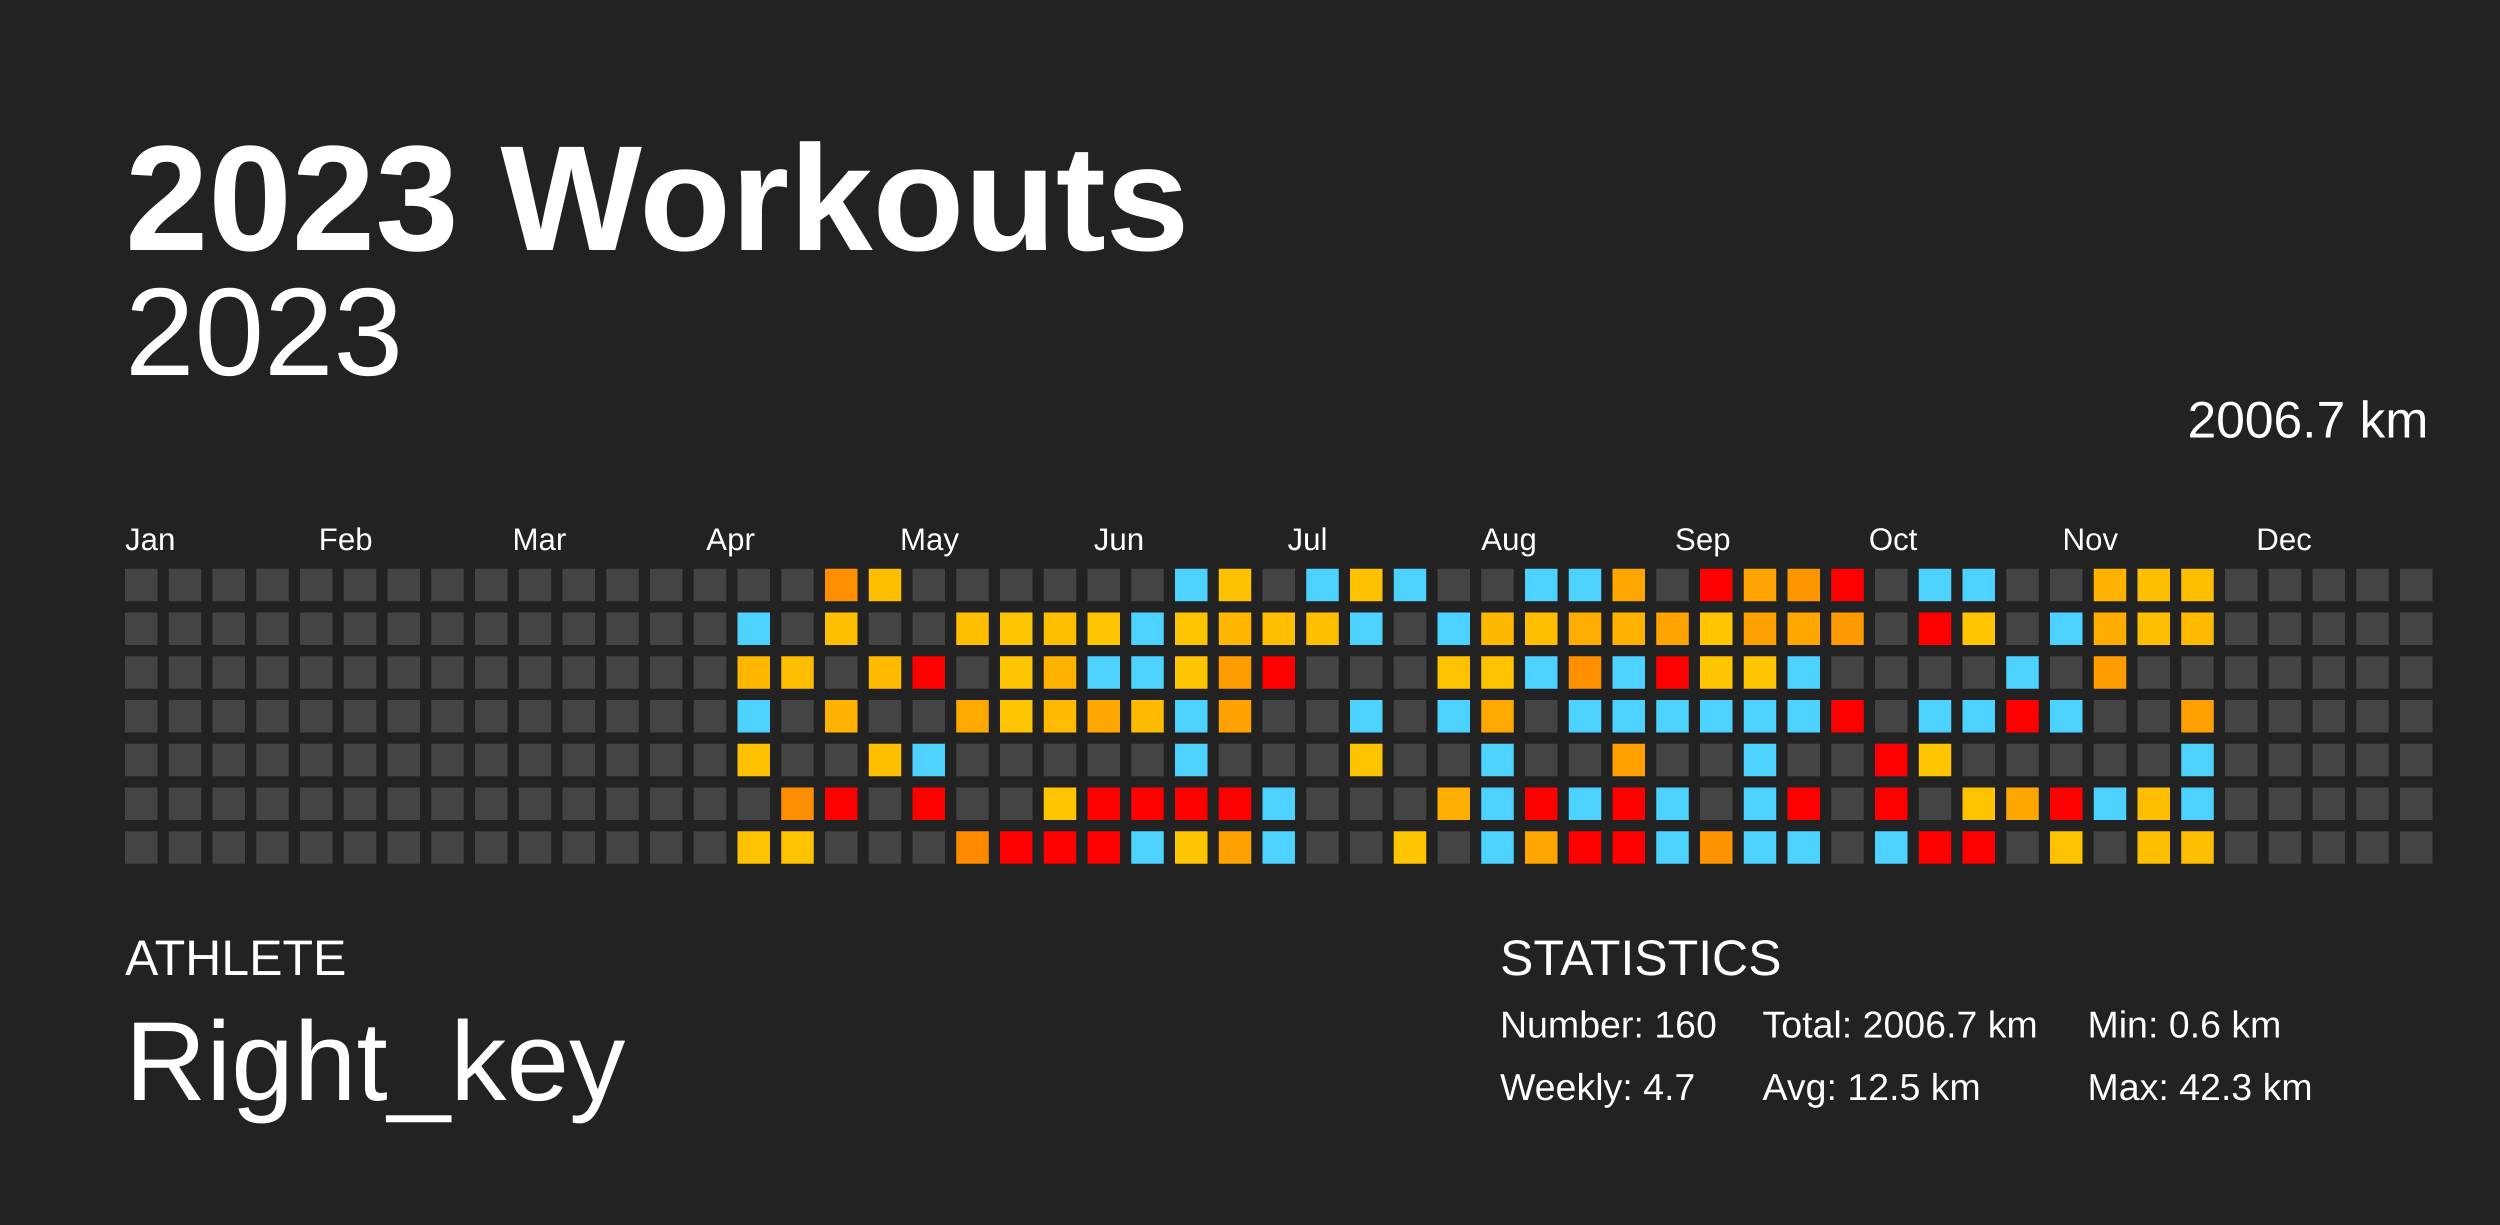
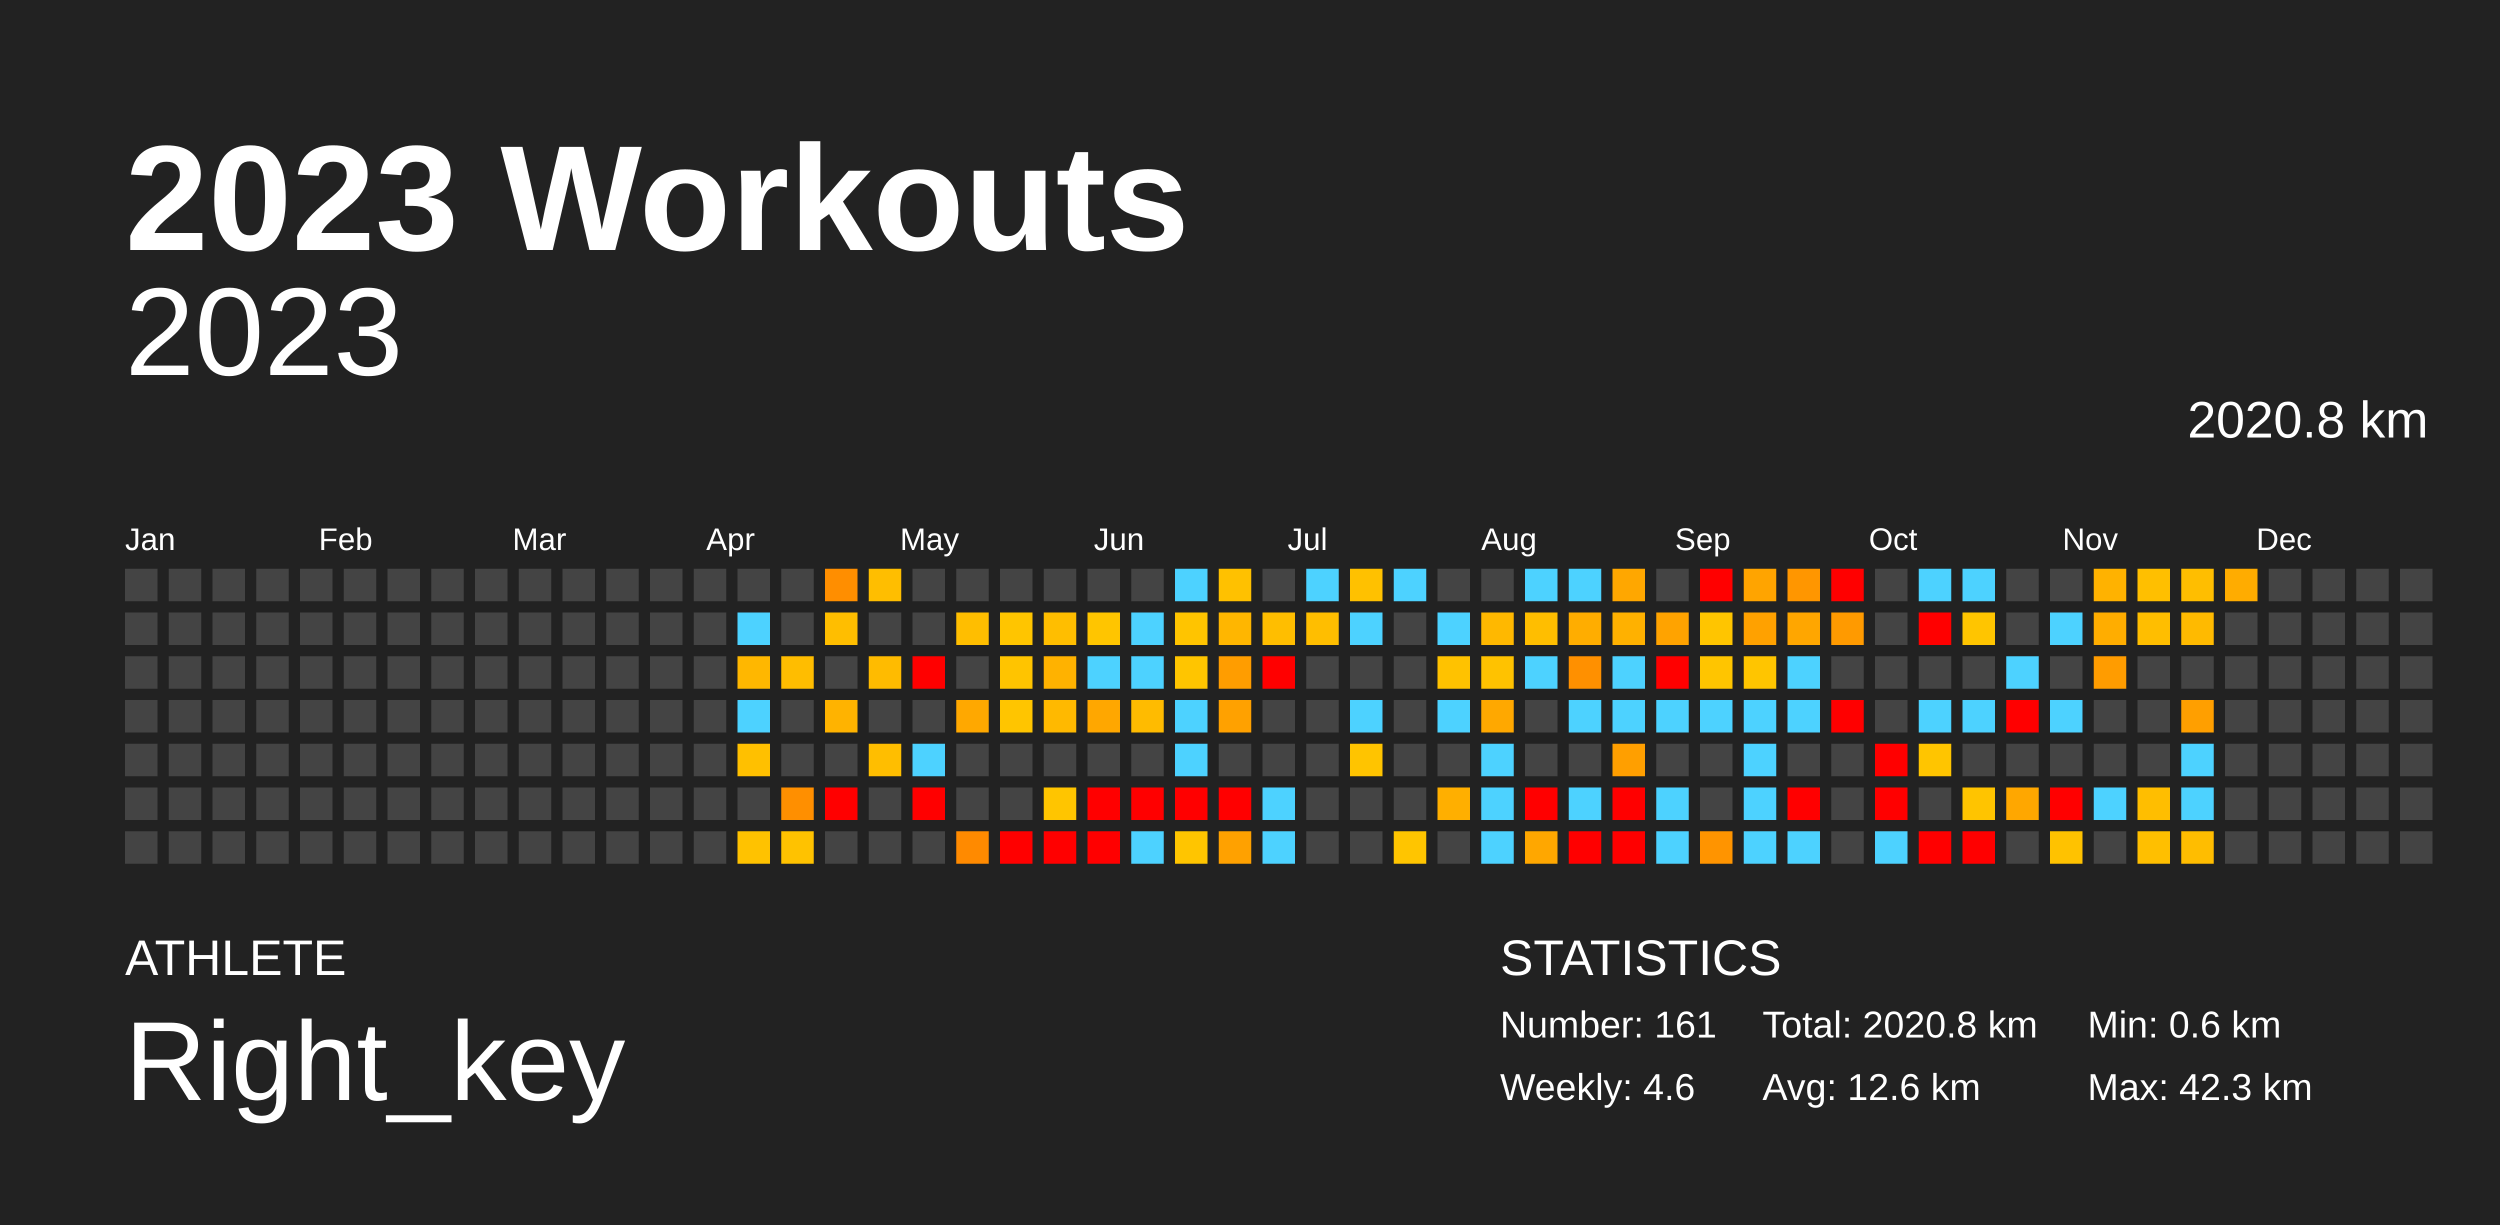
<svg xmlns="http://www.w3.org/2000/svg" baseProfile="full" height="98mm" version="1.1" viewBox="0,0,200,98" width="200mm">
  <defs />
  <rect fill="#222222" height="98" width="200" x="0" y="0" />
  <text fill="#FFFFFF" style="font-size:12px; font-family:Arial; font-weight:bold;" x="10" y="20">2023 Workouts</text>
  <text fill="#FFFFFF" style="font-size:4px; font-family:Arial" x="10" y="78">ATHLETE</text>
  <text fill="#FFFFFF" style="font-size:9px; font-family:Arial" x="10" y="88">Right_key</text>
  <text fill="#FFFFFF" style="font-size:4px; font-family:Arial" x="120" y="78">STATISTICS</text>
-   <text fill="#FFFFFF" style="font-size:3px; font-family:Arial" x="120" y="83">Number: 160</text>
-   <text fill="#FFFFFF" style="font-size:3px; font-family:Arial" x="120" y="88">Weekly: 4.7</text>
-   <text fill="#FFFFFF" style="font-size:3px; font-family:Arial" x="141" y="83">Total: 2006.7 km</text>
-   <text fill="#FFFFFF" style="font-size:3px; font-family:Arial" x="141" y="88">Avg: 12.5 km</text>
+   <text fill="#FFFFFF" style="font-size:3px; font-family:Arial" x="120" y="83">Number: 161</text>
+   <text fill="#FFFFFF" style="font-size:3px; font-family:Arial" x="120" y="88">Weekly: 4.6</text>
+   <text fill="#FFFFFF" style="font-size:3px; font-family:Arial" x="141" y="83">Total: 2020.8 km</text>
+   <text fill="#FFFFFF" style="font-size:3px; font-family:Arial" x="141" y="88">Avg: 12.6 km</text>
  <text fill="#FFFFFF" style="font-size:3px; font-family:Arial" x="167" y="83">Min: 0.6 km</text>
  <text fill="#FFFFFF" style="font-size:3px; font-family:Arial" x="167" y="88">Max: 42.3 km</text>
  <text alignment-baseline="hanging" fill="#FFFFFF" style="font-size:10.0px; font-family:Arial;" x="10" y="30">2023</text>
-   <text alignment-baseline="hanging" fill="#FFFFFF" style="font-size:4.125px; font-family:Arial;" x="175" y="35">2006.7 km</text>
+   <text alignment-baseline="hanging" fill="#FFFFFF" style="font-size:4.125px; font-family:Arial;" x="175" y="35">2020.8 km</text>
  <text fill="#FFFFFF" style="font-size:2.5px; font-family:Arial" x="10.0" y="44">Jan</text>
  <text fill="#FFFFFF" style="font-size:2.5px; font-family:Arial" x="25.5" y="44">Feb</text>
  <text fill="#FFFFFF" style="font-size:2.5px; font-family:Arial" x="41.0" y="44">Mar</text>
  <text fill="#FFFFFF" style="font-size:2.5px; font-family:Arial" x="56.5" y="44">Apr</text>
  <text fill="#FFFFFF" style="font-size:2.5px; font-family:Arial" x="72.0" y="44">May</text>
  <text fill="#FFFFFF" style="font-size:2.5px; font-family:Arial" x="87.5" y="44">Jun</text>
  <text fill="#FFFFFF" style="font-size:2.5px; font-family:Arial" x="103.0" y="44">Jul</text>
  <text fill="#FFFFFF" style="font-size:2.5px; font-family:Arial" x="118.5" y="44">Aug</text>
  <text fill="#FFFFFF" style="font-size:2.5px; font-family:Arial" x="134.0" y="44">Sep</text>
  <text fill="#FFFFFF" style="font-size:2.5px; font-family:Arial" x="149.5" y="44">Oct</text>
  <text fill="#FFFFFF" style="font-size:2.5px; font-family:Arial" x="165.0" y="44">Nov</text>
  <text fill="#FFFFFF" style="font-size:2.5px; font-family:Arial" x="180.5" y="44">Dec</text>
  <rect fill="#444444" height="2.6" width="2.6" x="10.0" y="45.5" />
  <rect fill="#444444" height="2.6" width="2.6" x="10.0" y="49.0" />
  <rect fill="#444444" height="2.6" width="2.6" x="10.0" y="52.5" />
  <rect fill="#444444" height="2.6" width="2.6" x="10.0" y="56.0" />
  <rect fill="#444444" height="2.6" width="2.6" x="10.0" y="59.5" />
  <rect fill="#444444" height="2.6" width="2.6" x="10.0" y="63.0" />
  <rect fill="#444444" height="2.6" width="2.6" x="10.0" y="66.5" />
  <rect fill="#444444" height="2.6" width="2.6" x="13.5" y="45.5" />
  <rect fill="#444444" height="2.6" width="2.6" x="13.5" y="49.0" />
  <rect fill="#444444" height="2.6" width="2.6" x="13.5" y="52.5" />
  <rect fill="#444444" height="2.6" width="2.6" x="13.5" y="56.0" />
  <rect fill="#444444" height="2.6" width="2.6" x="13.5" y="59.5" />
  <rect fill="#444444" height="2.6" width="2.6" x="13.5" y="63.0" />
  <rect fill="#444444" height="2.6" width="2.6" x="13.5" y="66.5" />
  <rect fill="#444444" height="2.6" width="2.6" x="17.0" y="45.5" />
  <rect fill="#444444" height="2.6" width="2.6" x="17.0" y="49.0" />
  <rect fill="#444444" height="2.6" width="2.6" x="17.0" y="52.5" />
  <rect fill="#444444" height="2.6" width="2.6" x="17.0" y="56.0" />
  <rect fill="#444444" height="2.6" width="2.6" x="17.0" y="59.5" />
  <rect fill="#444444" height="2.6" width="2.6" x="17.0" y="63.0" />
  <rect fill="#444444" height="2.6" width="2.6" x="17.0" y="66.5" />
  <rect fill="#444444" height="2.6" width="2.6" x="20.5" y="45.5" />
  <rect fill="#444444" height="2.6" width="2.6" x="20.5" y="49.0" />
  <rect fill="#444444" height="2.6" width="2.6" x="20.5" y="52.5" />
  <rect fill="#444444" height="2.6" width="2.6" x="20.5" y="56.0" />
  <rect fill="#444444" height="2.6" width="2.6" x="20.5" y="59.5" />
  <rect fill="#444444" height="2.6" width="2.6" x="20.5" y="63.0" />
  <rect fill="#444444" height="2.6" width="2.6" x="20.5" y="66.5" />
  <rect fill="#444444" height="2.6" width="2.6" x="24.0" y="45.5" />
  <rect fill="#444444" height="2.6" width="2.6" x="24.0" y="49.0" />
  <rect fill="#444444" height="2.6" width="2.6" x="24.0" y="52.5" />
  <rect fill="#444444" height="2.6" width="2.6" x="24.0" y="56.0" />
  <rect fill="#444444" height="2.6" width="2.6" x="24.0" y="59.5" />
  <rect fill="#444444" height="2.6" width="2.6" x="24.0" y="63.0" />
  <rect fill="#444444" height="2.6" width="2.6" x="24.0" y="66.5" />
  <rect fill="#444444" height="2.6" width="2.6" x="27.5" y="45.5" />
  <rect fill="#444444" height="2.6" width="2.6" x="27.5" y="49.0" />
  <rect fill="#444444" height="2.6" width="2.6" x="27.5" y="52.5" />
  <rect fill="#444444" height="2.6" width="2.6" x="27.5" y="56.0" />
  <rect fill="#444444" height="2.6" width="2.6" x="27.5" y="59.5" />
  <rect fill="#444444" height="2.6" width="2.6" x="27.5" y="63.0" />
  <rect fill="#444444" height="2.6" width="2.6" x="27.5" y="66.5" />
  <rect fill="#444444" height="2.6" width="2.6" x="31.0" y="45.5" />
  <rect fill="#444444" height="2.6" width="2.6" x="31.0" y="49.0" />
  <rect fill="#444444" height="2.6" width="2.6" x="31.0" y="52.5" />
  <rect fill="#444444" height="2.6" width="2.6" x="31.0" y="56.0" />
  <rect fill="#444444" height="2.6" width="2.6" x="31.0" y="59.5" />
  <rect fill="#444444" height="2.6" width="2.6" x="31.0" y="63.0" />
  <rect fill="#444444" height="2.6" width="2.6" x="31.0" y="66.5" />
  <rect fill="#444444" height="2.6" width="2.6" x="34.5" y="45.5" />
  <rect fill="#444444" height="2.6" width="2.6" x="34.5" y="49.0" />
  <rect fill="#444444" height="2.6" width="2.6" x="34.5" y="52.5" />
  <rect fill="#444444" height="2.6" width="2.6" x="34.5" y="56.0" />
  <rect fill="#444444" height="2.6" width="2.6" x="34.5" y="59.5" />
  <rect fill="#444444" height="2.6" width="2.6" x="34.5" y="63.0" />
  <rect fill="#444444" height="2.6" width="2.6" x="34.5" y="66.5" />
  <rect fill="#444444" height="2.6" width="2.6" x="38.0" y="45.5" />
  <rect fill="#444444" height="2.6" width="2.6" x="38.0" y="49.0" />
  <rect fill="#444444" height="2.6" width="2.6" x="38.0" y="52.5" />
  <rect fill="#444444" height="2.6" width="2.6" x="38.0" y="56.0" />
  <rect fill="#444444" height="2.6" width="2.6" x="38.0" y="59.5" />
  <rect fill="#444444" height="2.6" width="2.6" x="38.0" y="63.0" />
  <rect fill="#444444" height="2.6" width="2.6" x="38.0" y="66.5" />
  <rect fill="#444444" height="2.6" width="2.6" x="41.5" y="45.5" />
  <rect fill="#444444" height="2.6" width="2.6" x="41.5" y="49.0" />
  <rect fill="#444444" height="2.6" width="2.6" x="41.5" y="52.5" />
  <rect fill="#444444" height="2.6" width="2.6" x="41.5" y="56.0" />
  <rect fill="#444444" height="2.6" width="2.6" x="41.5" y="59.5" />
  <rect fill="#444444" height="2.6" width="2.6" x="41.5" y="63.0" />
  <rect fill="#444444" height="2.6" width="2.6" x="41.5" y="66.5" />
  <rect fill="#444444" height="2.6" width="2.6" x="45.0" y="45.5" />
  <rect fill="#444444" height="2.6" width="2.6" x="45.0" y="49.0" />
  <rect fill="#444444" height="2.6" width="2.6" x="45.0" y="52.5" />
  <rect fill="#444444" height="2.6" width="2.6" x="45.0" y="56.0" />
  <rect fill="#444444" height="2.6" width="2.6" x="45.0" y="59.5" />
  <rect fill="#444444" height="2.6" width="2.6" x="45.0" y="63.0" />
  <rect fill="#444444" height="2.6" width="2.6" x="45.0" y="66.5" />
  <rect fill="#444444" height="2.6" width="2.6" x="48.5" y="45.5" />
  <rect fill="#444444" height="2.6" width="2.6" x="48.5" y="49.0" />
  <rect fill="#444444" height="2.6" width="2.6" x="48.5" y="52.5" />
  <rect fill="#444444" height="2.6" width="2.6" x="48.5" y="56.0" />
  <rect fill="#444444" height="2.6" width="2.6" x="48.5" y="59.5" />
  <rect fill="#444444" height="2.6" width="2.6" x="48.5" y="63.0" />
  <rect fill="#444444" height="2.6" width="2.6" x="48.5" y="66.5" />
  <rect fill="#444444" height="2.6" width="2.6" x="52.0" y="45.5" />
  <rect fill="#444444" height="2.6" width="2.6" x="52.0" y="49.0" />
  <rect fill="#444444" height="2.6" width="2.6" x="52.0" y="52.5" />
  <rect fill="#444444" height="2.6" width="2.6" x="52.0" y="56.0" />
  <rect fill="#444444" height="2.6" width="2.6" x="52.0" y="59.5" />
  <rect fill="#444444" height="2.6" width="2.6" x="52.0" y="63.0" />
  <rect fill="#444444" height="2.6" width="2.6" x="52.0" y="66.5" />
  <rect fill="#444444" height="2.6" width="2.6" x="55.5" y="45.5" />
  <rect fill="#444444" height="2.6" width="2.6" x="55.5" y="49.0" />
  <rect fill="#444444" height="2.6" width="2.6" x="55.5" y="52.5" />
  <rect fill="#444444" height="2.6" width="2.6" x="55.5" y="56.0" />
  <rect fill="#444444" height="2.6" width="2.6" x="55.5" y="59.5" />
  <rect fill="#444444" height="2.6" width="2.6" x="55.5" y="63.0" />
  <rect fill="#444444" height="2.6" width="2.6" x="55.5" y="66.5" />
  <rect fill="#444444" height="2.6" width="2.6" x="59.0" y="45.5" />
  <rect fill="#4dd2ff" height="2.6" width="2.6" x="59.0" y="49.0" />
  <rect fill="#ffb700" height="2.6" width="2.6" x="59.0" y="52.5" />
  <rect fill="#4dd2ff" height="2.6" width="2.6" x="59.0" y="56.0" />
  <rect fill="#ffc000" height="2.6" width="2.6" x="59.0" y="59.5" />
  <rect fill="#444444" height="2.6" width="2.6" x="59.0" y="63.0" />
  <rect fill="#ffc200" height="2.6" width="2.6" x="59.0" y="66.5" />
  <rect fill="#444444" height="2.6" width="2.6" x="62.5" y="45.5" />
  <rect fill="#444444" height="2.6" width="2.6" x="62.5" y="49.0" />
  <rect fill="#ffbd00" height="2.6" width="2.6" x="62.5" y="52.5" />
  <rect fill="#444444" height="2.6" width="2.6" x="62.5" y="56.0" />
  <rect fill="#444444" height="2.6" width="2.6" x="62.5" y="59.5" />
  <rect fill="#ff8f00" height="2.6" width="2.6" x="62.5" y="63.0" />
  <rect fill="#ffc200" height="2.6" width="2.6" x="62.5" y="66.5" />
  <rect fill="#ff8e00" height="2.6" width="2.6" x="66.0" y="45.5" />
  <rect fill="#ffbe00" height="2.6" width="2.6" x="66.0" y="49.0" />
  <rect fill="#444444" height="2.6" width="2.6" x="66.0" y="52.5" />
  <rect fill="#ffb300" height="2.6" width="2.6" x="66.0" y="56.0" />
  <rect fill="#444444" height="2.6" width="2.6" x="66.0" y="59.5" />
  <rect fill="red" height="2.6" width="2.6" x="66.0" y="63.0" />
  <rect fill="#444444" height="2.6" width="2.6" x="66.0" y="66.5" />
  <rect fill="#ffbe00" height="2.6" width="2.6" x="69.5" y="45.5" />
  <rect fill="#444444" height="2.6" width="2.6" x="69.5" y="49.0" />
  <rect fill="#ffbb00" height="2.6" width="2.6" x="69.5" y="52.5" />
  <rect fill="#444444" height="2.6" width="2.6" x="69.5" y="56.0" />
  <rect fill="#ffbe00" height="2.6" width="2.6" x="69.5" y="59.5" />
  <rect fill="#444444" height="2.6" width="2.6" x="69.5" y="63.0" />
  <rect fill="#444444" height="2.6" width="2.6" x="69.5" y="66.5" />
  <rect fill="#444444" height="2.6" width="2.6" x="73.0" y="45.5" />
  <rect fill="#444444" height="2.6" width="2.6" x="73.0" y="49.0" />
  <rect fill="red" height="2.6" width="2.6" x="73.0" y="52.5" />
  <rect fill="#444444" height="2.6" width="2.6" x="73.0" y="56.0" />
  <rect fill="#4dd2ff" height="2.6" width="2.6" x="73.0" y="59.5" />
  <rect fill="red" height="2.6" width="2.6" x="73.0" y="63.0" />
  <rect fill="#444444" height="2.6" width="2.6" x="73.0" y="66.5" />
  <rect fill="#444444" height="2.6" width="2.6" x="76.5" y="45.5" />
  <rect fill="#ffbe00" height="2.6" width="2.6" x="76.5" y="49.0" />
  <rect fill="#444444" height="2.6" width="2.6" x="76.5" y="52.5" />
  <rect fill="#ffa800" height="2.6" width="2.6" x="76.5" y="56.0" />
  <rect fill="#444444" height="2.6" width="2.6" x="76.5" y="59.5" />
  <rect fill="#444444" height="2.6" width="2.6" x="76.5" y="63.0" />
  <rect fill="#ff8a00" height="2.6" width="2.6" x="76.5" y="66.5" />
  <rect fill="#444444" height="2.6" width="2.6" x="80.0" y="45.5" />
  <rect fill="#ffc500" height="2.6" width="2.6" x="80.0" y="49.0" />
  <rect fill="#ffc400" height="2.6" width="2.6" x="80.0" y="52.5" />
  <rect fill="#ffc500" height="2.6" width="2.6" x="80.0" y="56.0" />
  <rect fill="#444444" height="2.6" width="2.6" x="80.0" y="59.5" />
  <rect fill="#444444" height="2.6" width="2.6" x="80.0" y="63.0" />
  <rect fill="red" height="2.6" width="2.6" x="80.0" y="66.5" />
  <rect fill="#444444" height="2.6" width="2.6" x="83.5" y="45.5" />
  <rect fill="#ffbe00" height="2.6" width="2.6" x="83.5" y="49.0" />
  <rect fill="#ffb200" height="2.6" width="2.6" x="83.5" y="52.5" />
  <rect fill="#ffb900" height="2.6" width="2.6" x="83.5" y="56.0" />
  <rect fill="#444444" height="2.6" width="2.6" x="83.5" y="59.5" />
  <rect fill="#ffc500" height="2.6" width="2.6" x="83.5" y="63.0" />
  <rect fill="red" height="2.6" width="2.6" x="83.5" y="66.5" />
  <rect fill="#444444" height="2.6" width="2.6" x="87.0" y="45.5" />
  <rect fill="#ffc500" height="2.6" width="2.6" x="87.0" y="49.0" />
  <rect fill="#4dd2ff" height="2.6" width="2.6" x="87.0" y="52.5" />
  <rect fill="#ffa700" height="2.6" width="2.6" x="87.0" y="56.0" />
  <rect fill="#444444" height="2.6" width="2.6" x="87.0" y="59.5" />
  <rect fill="red" height="2.6" width="2.6" x="87.0" y="63.0" />
  <rect fill="red" height="2.6" width="2.6" x="87.0" y="66.5" />
  <rect fill="#444444" height="2.6" width="2.6" x="90.5" y="45.5" />
  <rect fill="#4dd2ff" height="2.6" width="2.6" x="90.5" y="49.0" />
  <rect fill="#4dd2ff" height="2.6" width="2.6" x="90.5" y="52.5" />
  <rect fill="#ffbb00" height="2.6" width="2.6" x="90.5" y="56.0" />
  <rect fill="#444444" height="2.6" width="2.6" x="90.5" y="59.5" />
  <rect fill="red" height="2.6" width="2.6" x="90.5" y="63.0" />
  <rect fill="#4dd2ff" height="2.6" width="2.6" x="90.5" y="66.5" />
  <rect fill="#4dd2ff" height="2.6" width="2.6" x="94.0" y="45.5" />
  <rect fill="#ffc400" height="2.6" width="2.6" x="94.0" y="49.0" />
  <rect fill="#ffc500" height="2.6" width="2.6" x="94.0" y="52.5" />
  <rect fill="#4dd2ff" height="2.6" width="2.6" x="94.0" y="56.0" />
  <rect fill="#4dd2ff" height="2.6" width="2.6" x="94.0" y="59.5" />
  <rect fill="red" height="2.6" width="2.6" x="94.0" y="63.0" />
  <rect fill="#ffc500" height="2.6" width="2.6" x="94.0" y="66.5" />
  <rect fill="#ffc100" height="2.6" width="2.6" x="97.5" y="45.5" />
  <rect fill="#ffb600" height="2.6" width="2.6" x="97.5" y="49.0" />
  <rect fill="#ff9d00" height="2.6" width="2.6" x="97.5" y="52.5" />
  <rect fill="#ffa100" height="2.6" width="2.6" x="97.5" y="56.0" />
  <rect fill="#444444" height="2.6" width="2.6" x="97.5" y="59.5" />
  <rect fill="red" height="2.6" width="2.6" x="97.5" y="63.0" />
  <rect fill="#ffa100" height="2.6" width="2.6" x="97.5" y="66.5" />
  <rect fill="#444444" height="2.6" width="2.6" x="101.0" y="45.5" />
  <rect fill="#ffbe00" height="2.6" width="2.6" x="101.0" y="49.0" />
  <rect fill="red" height="2.6" width="2.6" x="101.0" y="52.5" />
  <rect fill="#444444" height="2.6" width="2.6" x="101.0" y="56.0" />
  <rect fill="#444444" height="2.6" width="2.6" x="101.0" y="59.5" />
  <rect fill="#4dd2ff" height="2.6" width="2.6" x="101.0" y="63.0" />
  <rect fill="#4dd2ff" height="2.6" width="2.6" x="101.0" y="66.5" />
  <rect fill="#4dd2ff" height="2.6" width="2.6" x="104.5" y="45.5" />
  <rect fill="#ffbe00" height="2.6" width="2.6" x="104.5" y="49.0" />
  <rect fill="#444444" height="2.6" width="2.6" x="104.5" y="52.5" />
  <rect fill="#444444" height="2.6" width="2.6" x="104.5" y="56.0" />
  <rect fill="#444444" height="2.6" width="2.6" x="104.5" y="59.5" />
  <rect fill="#444444" height="2.6" width="2.6" x="104.5" y="63.0" />
  <rect fill="#444444" height="2.6" width="2.6" x="104.5" y="66.5" />
  <rect fill="#ffc100" height="2.6" width="2.6" x="108.0" y="45.5" />
  <rect fill="#4dd2ff" height="2.6" width="2.6" x="108.0" y="49.0" />
  <rect fill="#444444" height="2.6" width="2.6" x="108.0" y="52.5" />
  <rect fill="#4dd2ff" height="2.6" width="2.6" x="108.0" y="56.0" />
  <rect fill="#ffc400" height="2.6" width="2.6" x="108.0" y="59.5" />
  <rect fill="#444444" height="2.6" width="2.6" x="108.0" y="63.0" />
  <rect fill="#444444" height="2.6" width="2.6" x="108.0" y="66.5" />
  <rect fill="#4dd2ff" height="2.6" width="2.6" x="111.5" y="45.5" />
  <rect fill="#444444" height="2.6" width="2.6" x="111.5" y="49.0" />
  <rect fill="#444444" height="2.6" width="2.6" x="111.5" y="52.5" />
  <rect fill="#444444" height="2.6" width="2.6" x="111.5" y="56.0" />
  <rect fill="#444444" height="2.6" width="2.6" x="111.5" y="59.5" />
  <rect fill="#444444" height="2.6" width="2.6" x="111.5" y="63.0" />
  <rect fill="#ffc500" height="2.6" width="2.6" x="111.5" y="66.5" />
  <rect fill="#444444" height="2.6" width="2.6" x="115.0" y="45.5" />
  <rect fill="#4dd2ff" height="2.6" width="2.6" x="115.0" y="49.0" />
  <rect fill="#ffc200" height="2.6" width="2.6" x="115.0" y="52.5" />
  <rect fill="#4dd2ff" height="2.6" width="2.6" x="115.0" y="56.0" />
  <rect fill="#444444" height="2.6" width="2.6" x="115.0" y="59.5" />
  <rect fill="#ffaf00" height="2.6" width="2.6" x="115.0" y="63.0" />
  <rect fill="#444444" height="2.6" width="2.6" x="115.0" y="66.5" />
  <rect fill="#444444" height="2.6" width="2.6" x="118.5" y="45.5" />
  <rect fill="#ffb800" height="2.6" width="2.6" x="118.5" y="49.0" />
  <rect fill="#ffc200" height="2.6" width="2.6" x="118.5" y="52.5" />
  <rect fill="#ffa800" height="2.6" width="2.6" x="118.5" y="56.0" />
  <rect fill="#4dd2ff" height="2.6" width="2.6" x="118.5" y="59.5" />
  <rect fill="#4dd2ff" height="2.6" width="2.6" x="118.5" y="63.0" />
  <rect fill="#4dd2ff" height="2.6" width="2.6" x="118.5" y="66.5" />
  <rect fill="#4dd2ff" height="2.6" width="2.6" x="122.0" y="45.5" />
  <rect fill="#ffbe00" height="2.6" width="2.6" x="122.0" y="49.0" />
  <rect fill="#4dd2ff" height="2.6" width="2.6" x="122.0" y="52.5" />
  <rect fill="#444444" height="2.6" width="2.6" x="122.0" y="56.0" />
  <rect fill="#444444" height="2.6" width="2.6" x="122.0" y="59.5" />
  <rect fill="red" height="2.6" width="2.6" x="122.0" y="63.0" />
  <rect fill="#ffa700" height="2.6" width="2.6" x="122.0" y="66.5" />
  <rect fill="#4dd2ff" height="2.6" width="2.6" x="125.5" y="45.5" />
  <rect fill="#ffad00" height="2.6" width="2.6" x="125.5" y="49.0" />
  <rect fill="#ff9000" height="2.6" width="2.6" x="125.5" y="52.5" />
  <rect fill="#4dd2ff" height="2.6" width="2.6" x="125.5" y="56.0" />
  <rect fill="#444444" height="2.6" width="2.6" x="125.5" y="59.5" />
  <rect fill="#4dd2ff" height="2.6" width="2.6" x="125.5" y="63.0" />
  <rect fill="red" height="2.6" width="2.6" x="125.5" y="66.5" />
  <rect fill="#ffa700" height="2.6" width="2.6" x="129.0" y="45.5" />
  <rect fill="#ffb100" height="2.6" width="2.6" x="129.0" y="49.0" />
  <rect fill="#4dd2ff" height="2.6" width="2.6" x="129.0" y="52.5" />
  <rect fill="#4dd2ff" height="2.6" width="2.6" x="129.0" y="56.0" />
  <rect fill="#ff9f00" height="2.6" width="2.6" x="129.0" y="59.5" />
  <rect fill="red" height="2.6" width="2.6" x="129.0" y="63.0" />
  <rect fill="red" height="2.6" width="2.6" x="129.0" y="66.5" />
  <rect fill="#444444" height="2.6" width="2.6" x="132.5" y="45.5" />
  <rect fill="#ffa300" height="2.6" width="2.6" x="132.5" y="49.0" />
  <rect fill="red" height="2.6" width="2.6" x="132.5" y="52.5" />
  <rect fill="#4dd2ff" height="2.6" width="2.6" x="132.5" y="56.0" />
  <rect fill="#444444" height="2.6" width="2.6" x="132.5" y="59.5" />
  <rect fill="#4dd2ff" height="2.6" width="2.6" x="132.5" y="63.0" />
  <rect fill="#4dd2ff" height="2.6" width="2.6" x="132.5" y="66.5" />
  <rect fill="red" height="2.6" width="2.6" x="136.0" y="45.5" />
  <rect fill="#ffc500" height="2.6" width="2.6" x="136.0" y="49.0" />
  <rect fill="#ffc500" height="2.6" width="2.6" x="136.0" y="52.5" />
  <rect fill="#4dd2ff" height="2.6" width="2.6" x="136.0" y="56.0" />
  <rect fill="#444444" height="2.6" width="2.6" x="136.0" y="59.5" />
  <rect fill="#444444" height="2.6" width="2.6" x="136.0" y="63.0" />
  <rect fill="#ff9400" height="2.6" width="2.6" x="136.0" y="66.5" />
  <rect fill="#ffa400" height="2.6" width="2.6" x="139.5" y="45.5" />
  <rect fill="#ffa100" height="2.6" width="2.6" x="139.5" y="49.0" />
  <rect fill="#ffc500" height="2.6" width="2.6" x="139.5" y="52.5" />
  <rect fill="#4dd2ff" height="2.6" width="2.6" x="139.5" y="56.0" />
  <rect fill="#4dd2ff" height="2.6" width="2.6" x="139.5" y="59.5" />
  <rect fill="#4dd2ff" height="2.6" width="2.6" x="139.5" y="63.0" />
  <rect fill="#4dd2ff" height="2.6" width="2.6" x="139.5" y="66.5" />
  <rect fill="#ff9600" height="2.6" width="2.6" x="143.0" y="45.5" />
  <rect fill="#ffa600" height="2.6" width="2.6" x="143.0" y="49.0" />
  <rect fill="#4dd2ff" height="2.6" width="2.6" x="143.0" y="52.5" />
  <rect fill="#4dd2ff" height="2.6" width="2.6" x="143.0" y="56.0" />
  <rect fill="#444444" height="2.6" width="2.6" x="143.0" y="59.5" />
  <rect fill="red" height="2.6" width="2.6" x="143.0" y="63.0" />
  <rect fill="#4dd2ff" height="2.6" width="2.6" x="143.0" y="66.5" />
  <rect fill="red" height="2.6" width="2.6" x="146.5" y="45.5" />
  <rect fill="#ff9a00" height="2.6" width="2.6" x="146.5" y="49.0" />
  <rect fill="#444444" height="2.6" width="2.6" x="146.5" y="52.5" />
  <rect fill="red" height="2.6" width="2.6" x="146.5" y="56.0" />
  <rect fill="#444444" height="2.6" width="2.6" x="146.5" y="59.5" />
  <rect fill="#444444" height="2.6" width="2.6" x="146.5" y="63.0" />
  <rect fill="#444444" height="2.6" width="2.6" x="146.5" y="66.5" />
  <rect fill="#444444" height="2.6" width="2.6" x="150.0" y="45.5" />
  <rect fill="#444444" height="2.6" width="2.6" x="150.0" y="49.0" />
  <rect fill="#444444" height="2.6" width="2.6" x="150.0" y="52.5" />
  <rect fill="#444444" height="2.6" width="2.6" x="150.0" y="56.0" />
  <rect fill="red" height="2.6" width="2.6" x="150.0" y="59.5" />
  <rect fill="red" height="2.6" width="2.6" x="150.0" y="63.0" />
  <rect fill="#4dd2ff" height="2.6" width="2.6" x="150.0" y="66.5" />
  <rect fill="#4dd2ff" height="2.6" width="2.6" x="153.5" y="45.5" />
  <rect fill="red" height="2.6" width="2.6" x="153.5" y="49.0" />
  <rect fill="#444444" height="2.6" width="2.6" x="153.5" y="52.5" />
  <rect fill="#4dd2ff" height="2.6" width="2.6" x="153.5" y="56.0" />
  <rect fill="#ffc500" height="2.6" width="2.6" x="153.5" y="59.5" />
  <rect fill="#444444" height="2.6" width="2.6" x="153.5" y="63.0" />
  <rect fill="red" height="2.6" width="2.6" x="153.5" y="66.5" />
  <rect fill="#4dd2ff" height="2.6" width="2.6" x="157.0" y="45.5" />
  <rect fill="#ffc500" height="2.6" width="2.6" x="157.0" y="49.0" />
  <rect fill="#444444" height="2.6" width="2.6" x="157.0" y="52.5" />
  <rect fill="#4dd2ff" height="2.6" width="2.6" x="157.0" y="56.0" />
  <rect fill="#444444" height="2.6" width="2.6" x="157.0" y="59.5" />
  <rect fill="#ffc400" height="2.6" width="2.6" x="157.0" y="63.0" />
  <rect fill="red" height="2.6" width="2.6" x="157.0" y="66.5" />
  <rect fill="#444444" height="2.6" width="2.6" x="160.5" y="45.5" />
  <rect fill="#444444" height="2.6" width="2.6" x="160.5" y="49.0" />
  <rect fill="#4dd2ff" height="2.6" width="2.6" x="160.5" y="52.5" />
  <rect fill="red" height="2.6" width="2.6" x="160.5" y="56.0" />
  <rect fill="#444444" height="2.6" width="2.6" x="160.5" y="59.5" />
  <rect fill="#ffa700" height="2.6" width="2.6" x="160.5" y="63.0" />
  <rect fill="#444444" height="2.6" width="2.6" x="160.5" y="66.5" />
  <rect fill="#444444" height="2.6" width="2.6" x="164.0" y="45.5" />
  <rect fill="#4dd2ff" height="2.6" width="2.6" x="164.0" y="49.0" />
  <rect fill="#444444" height="2.6" width="2.6" x="164.0" y="52.5" />
  <rect fill="#4dd2ff" height="2.6" width="2.6" x="164.0" y="56.0" />
  <rect fill="#444444" height="2.6" width="2.6" x="164.0" y="59.5" />
  <rect fill="red" height="2.6" width="2.6" x="164.0" y="63.0" />
  <rect fill="#ffc200" height="2.6" width="2.6" x="164.0" y="66.5" />
  <rect fill="#ffb200" height="2.6" width="2.6" x="167.5" y="45.5" />
  <rect fill="#ffad00" height="2.6" width="2.6" x="167.5" y="49.0" />
  <rect fill="#ff9c00" height="2.6" width="2.6" x="167.5" y="52.5" />
  <rect fill="#444444" height="2.6" width="2.6" x="167.5" y="56.0" />
  <rect fill="#444444" height="2.6" width="2.6" x="167.5" y="59.5" />
  <rect fill="#4dd2ff" height="2.6" width="2.6" x="167.5" y="63.0" />
  <rect fill="#444444" height="2.6" width="2.6" x="167.5" y="66.5" />
  <rect fill="#ffbf00" height="2.6" width="2.6" x="171.0" y="45.5" />
  <rect fill="#ffbe00" height="2.6" width="2.6" x="171.0" y="49.0" />
  <rect fill="#444444" height="2.6" width="2.6" x="171.0" y="52.5" />
  <rect fill="#444444" height="2.6" width="2.6" x="171.0" y="56.0" />
  <rect fill="#444444" height="2.6" width="2.6" x="171.0" y="59.5" />
  <rect fill="#ffbe00" height="2.6" width="2.6" x="171.0" y="63.0" />
  <rect fill="#ffbf00" height="2.6" width="2.6" x="171.0" y="66.5" />
  <rect fill="#ffbe00" height="2.6" width="2.6" x="174.5" y="45.5" />
  <rect fill="#ffba00" height="2.6" width="2.6" x="174.5" y="49.0" />
  <rect fill="#444444" height="2.6" width="2.6" x="174.5" y="52.5" />
  <rect fill="#ff9f00" height="2.6" width="2.6" x="174.5" y="56.0" />
  <rect fill="#4dd2ff" height="2.6" width="2.6" x="174.5" y="59.5" />
  <rect fill="#4dd2ff" height="2.6" width="2.6" x="174.5" y="63.0" />
  <rect fill="#ffbd00" height="2.6" width="2.6" x="174.5" y="66.5" />
-   <rect fill="#444444" height="2.6" width="2.6" x="178.0" y="45.5" />
+   <rect fill="#ffac00" height="2.6" width="2.6" x="178.0" y="45.5" />
  <rect fill="#444444" height="2.6" width="2.6" x="178.0" y="49.0" />
  <rect fill="#444444" height="2.6" width="2.6" x="178.0" y="52.5" />
  <rect fill="#444444" height="2.6" width="2.6" x="178.0" y="56.0" />
  <rect fill="#444444" height="2.6" width="2.6" x="178.0" y="59.5" />
  <rect fill="#444444" height="2.6" width="2.6" x="178.0" y="63.0" />
  <rect fill="#444444" height="2.6" width="2.6" x="178.0" y="66.5" />
  <rect fill="#444444" height="2.6" width="2.6" x="181.5" y="45.5" />
  <rect fill="#444444" height="2.6" width="2.6" x="181.5" y="49.0" />
  <rect fill="#444444" height="2.6" width="2.6" x="181.5" y="52.5" />
  <rect fill="#444444" height="2.6" width="2.6" x="181.5" y="56.0" />
  <rect fill="#444444" height="2.6" width="2.6" x="181.5" y="59.5" />
  <rect fill="#444444" height="2.6" width="2.6" x="181.5" y="63.0" />
  <rect fill="#444444" height="2.6" width="2.6" x="181.5" y="66.5" />
  <rect fill="#444444" height="2.6" width="2.6" x="185.0" y="45.5" />
  <rect fill="#444444" height="2.6" width="2.6" x="185.0" y="49.0" />
  <rect fill="#444444" height="2.6" width="2.6" x="185.0" y="52.5" />
  <rect fill="#444444" height="2.6" width="2.6" x="185.0" y="56.0" />
  <rect fill="#444444" height="2.6" width="2.6" x="185.0" y="59.5" />
  <rect fill="#444444" height="2.6" width="2.6" x="185.0" y="63.0" />
  <rect fill="#444444" height="2.6" width="2.6" x="185.0" y="66.5" />
  <rect fill="#444444" height="2.6" width="2.6" x="188.5" y="45.5" />
  <rect fill="#444444" height="2.6" width="2.6" x="188.5" y="49.0" />
  <rect fill="#444444" height="2.6" width="2.6" x="188.5" y="52.5" />
  <rect fill="#444444" height="2.6" width="2.6" x="188.5" y="56.0" />
  <rect fill="#444444" height="2.6" width="2.6" x="188.5" y="59.5" />
  <rect fill="#444444" height="2.6" width="2.6" x="188.5" y="63.0" />
  <rect fill="#444444" height="2.6" width="2.6" x="188.5" y="66.5" />
  <rect fill="#444444" height="2.6" width="2.6" x="192.0" y="45.5" />
  <rect fill="#444444" height="2.6" width="2.6" x="192.0" y="49.0" />
  <rect fill="#444444" height="2.6" width="2.6" x="192.0" y="52.5" />
  <rect fill="#444444" height="2.6" width="2.6" x="192.0" y="56.0" />
  <rect fill="#444444" height="2.6" width="2.6" x="192.0" y="59.5" />
  <rect fill="#444444" height="2.6" width="2.6" x="192.0" y="63.0" />
  <rect fill="#444444" height="2.6" width="2.6" x="192.0" y="66.5" />
</svg>
